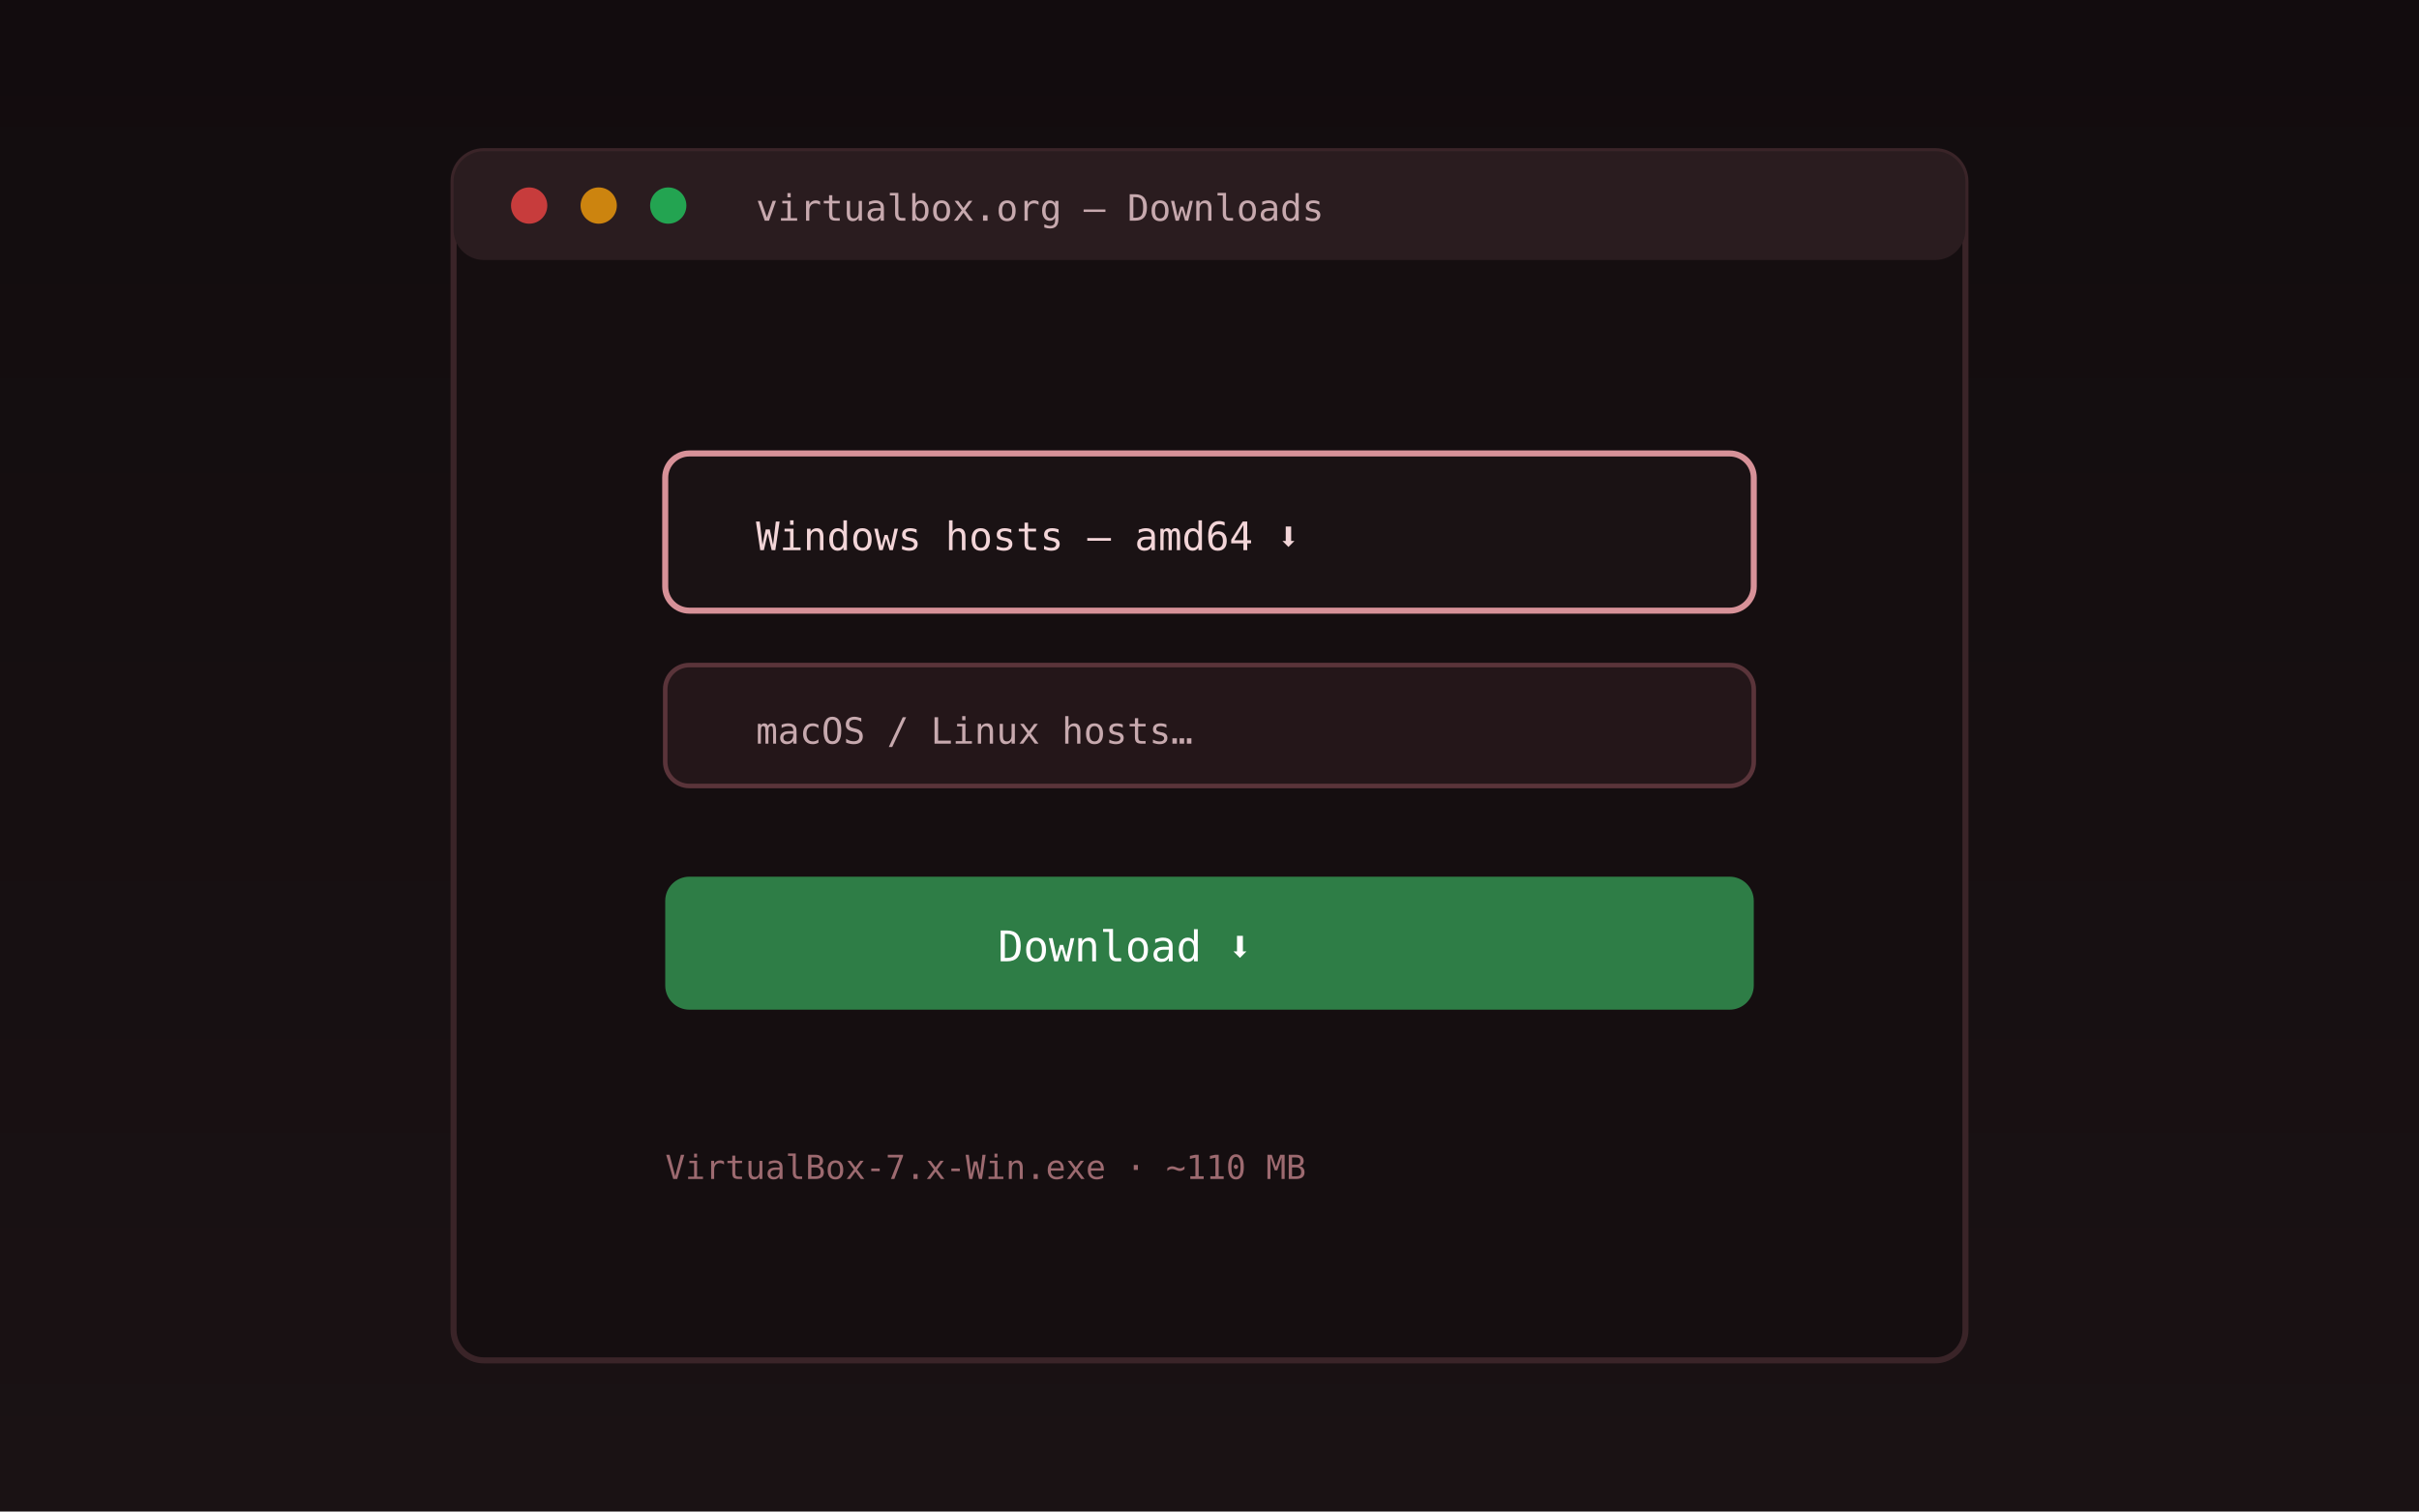
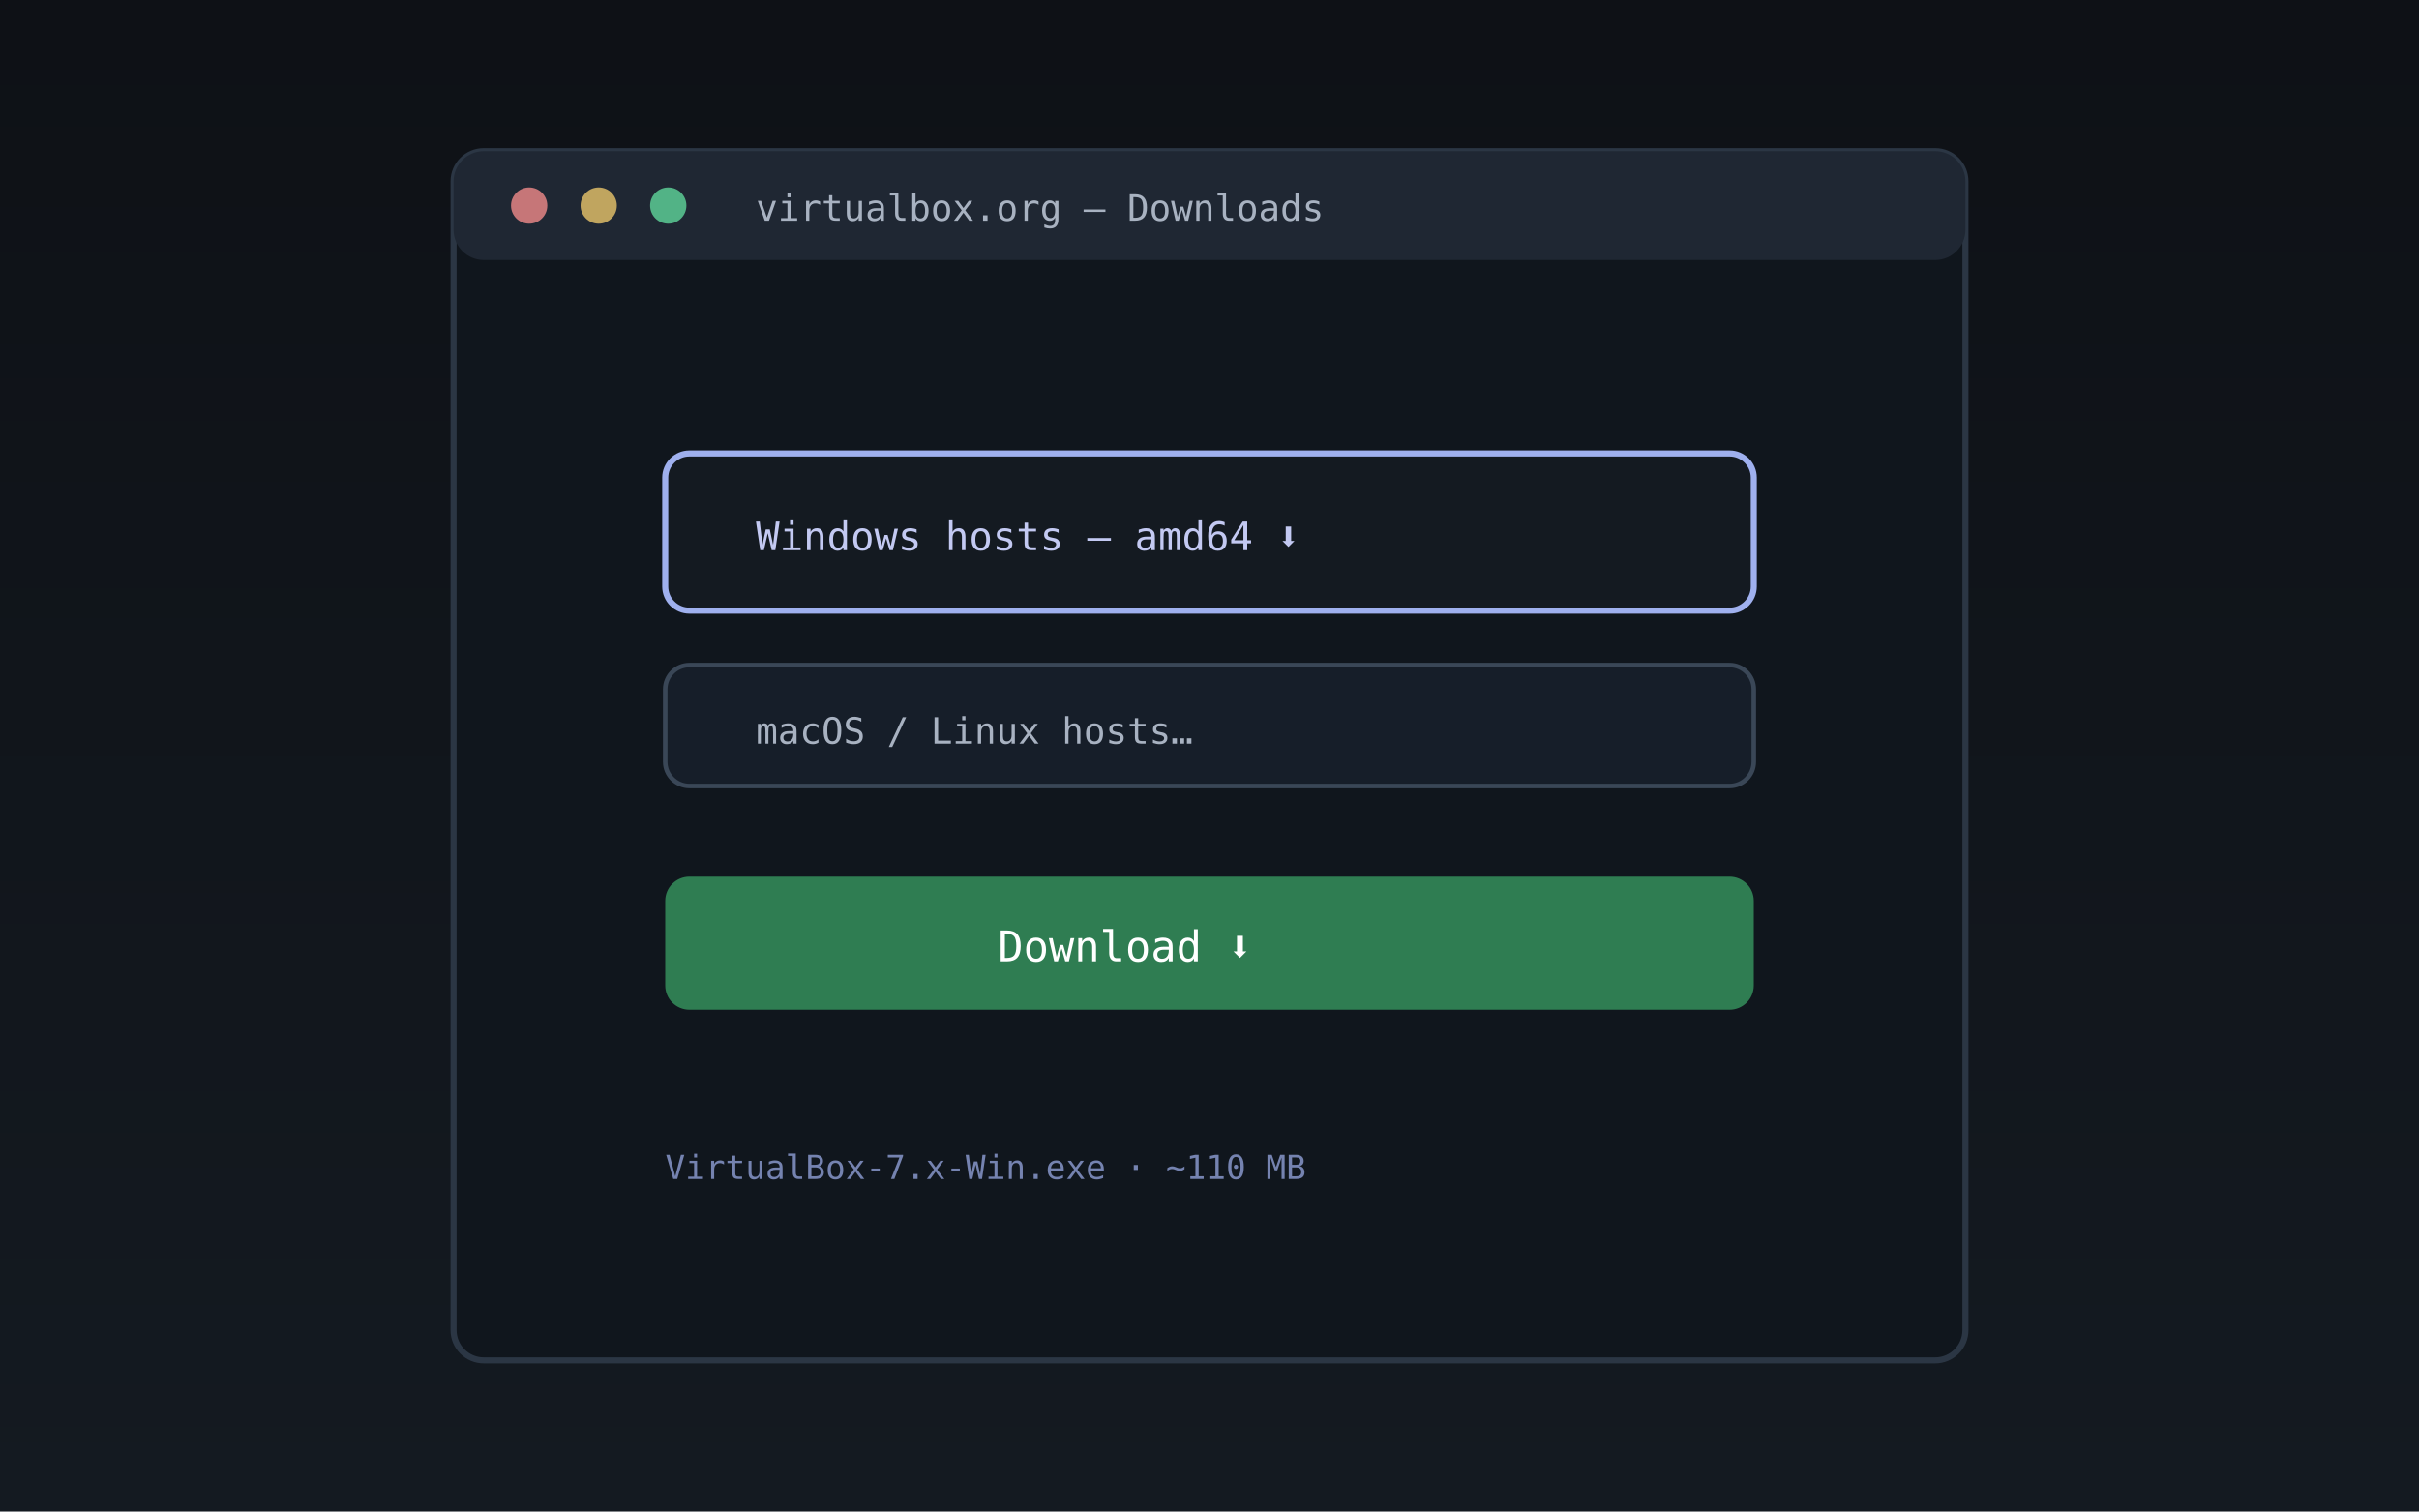
<svg xmlns="http://www.w3.org/2000/svg" viewBox="0 0 800 500">
  <defs>
    <linearGradient id="bgK1" x1="0" y1="0" x2="0" y2="1">
-       <stop offset="0" stop-color="#120c0e" />
-       <stop offset="1" stop-color="#1a1214" />
+       <stop offset="0" stop-color="#0E1116" />
+       <stop offset="1" stop-color="#141A21" />
    </linearGradient>
  </defs>
  <rect width="800" height="500" fill="url(#bgK1)" />
-   <rect x="150" y="50" width="500" height="400" rx="10" fill="#150e10" stroke="#3a2428" stroke-width="2" />
-   <rect x="150" y="50" width="500" height="36" rx="10" fill="#2a1c1f" />
-   <circle cx="175" cy="68" r="6" fill="#ef4444" opacity="0.8" />
-   <circle cx="198" cy="68" r="6" fill="#f59e0b" opacity="0.8" />
-   <circle cx="221" cy="68" r="6" fill="#22c55e" opacity="0.8" />
-   <text x="250" y="73" font-family="monospace" font-size="12" fill="#c7a9ae">virtualbox.org — Downloads</text>
-   <rect x="220" y="150" width="360" height="52" rx="8" fill="#1a1214" stroke="#d79198" stroke-width="2" />
-   <text x="250" y="182" font-family="monospace" font-size="13" fill="#f3d5d8">Windows hosts — amd64 ⬇</text>
-   <rect x="220" y="220" width="360" height="40" rx="8" fill="#241619" stroke="#5a343a" stroke-width="1.5" />
-   <text x="250" y="246" font-family="monospace" font-size="12" fill="#c7a9ae">macOS / Linux hosts…</text>
-   <rect x="220" y="290" width="360" height="44" rx="8" fill="#2e7d46" />
+   <rect x="150" y="50" width="500" height="400" rx="10" fill="#10161D" stroke="#2B3644" stroke-width="2" />
+   <rect x="150" y="50" width="500" height="36" rx="10" fill="#1F2733" />
+   <circle cx="175" cy="68" r="6" fill="#F08A8A" opacity="0.8" />
+   <circle cx="198" cy="68" r="6" fill="#E9C46A" opacity="0.8" />
+   <circle cx="221" cy="68" r="6" fill="#5FD69B" opacity="0.8" />
+   <text x="250" y="73" font-family="monospace" font-size="12" fill="#A8B2C1">virtualbox.org — Downloads</text>
+   <rect x="220" y="150" width="360" height="52" rx="8" fill="#141A21" stroke="#9FB0EE" stroke-width="2" />
+   <text x="250" y="182" font-family="monospace" font-size="13" fill="#C3C9F2">Windows hosts — amd64 ⬇</text>
+   <rect x="220" y="220" width="360" height="40" rx="8" fill="#161E29" stroke="#3A4757" stroke-width="1.5" />
+   <text x="250" y="246" font-family="monospace" font-size="12" fill="#A8B2C1">macOS / Linux hosts…</text>
+   <rect x="220" y="290" width="360" height="44" rx="8" fill="#2F7D52" />
  <text x="330" y="318" font-family="monospace" font-size="14" fill="#fff">Download ⬇</text>
-   <text x="220" y="390" font-family="monospace" font-size="11" fill="#d79198" opacity="0.7">VirtualBox-7.x-Win.exe · ~110 MB</text>
+   <text x="220" y="390" font-family="monospace" font-size="11" fill="#9FB0EE" opacity="0.7">VirtualBox-7.x-Win.exe · ~110 MB</text>
</svg>
